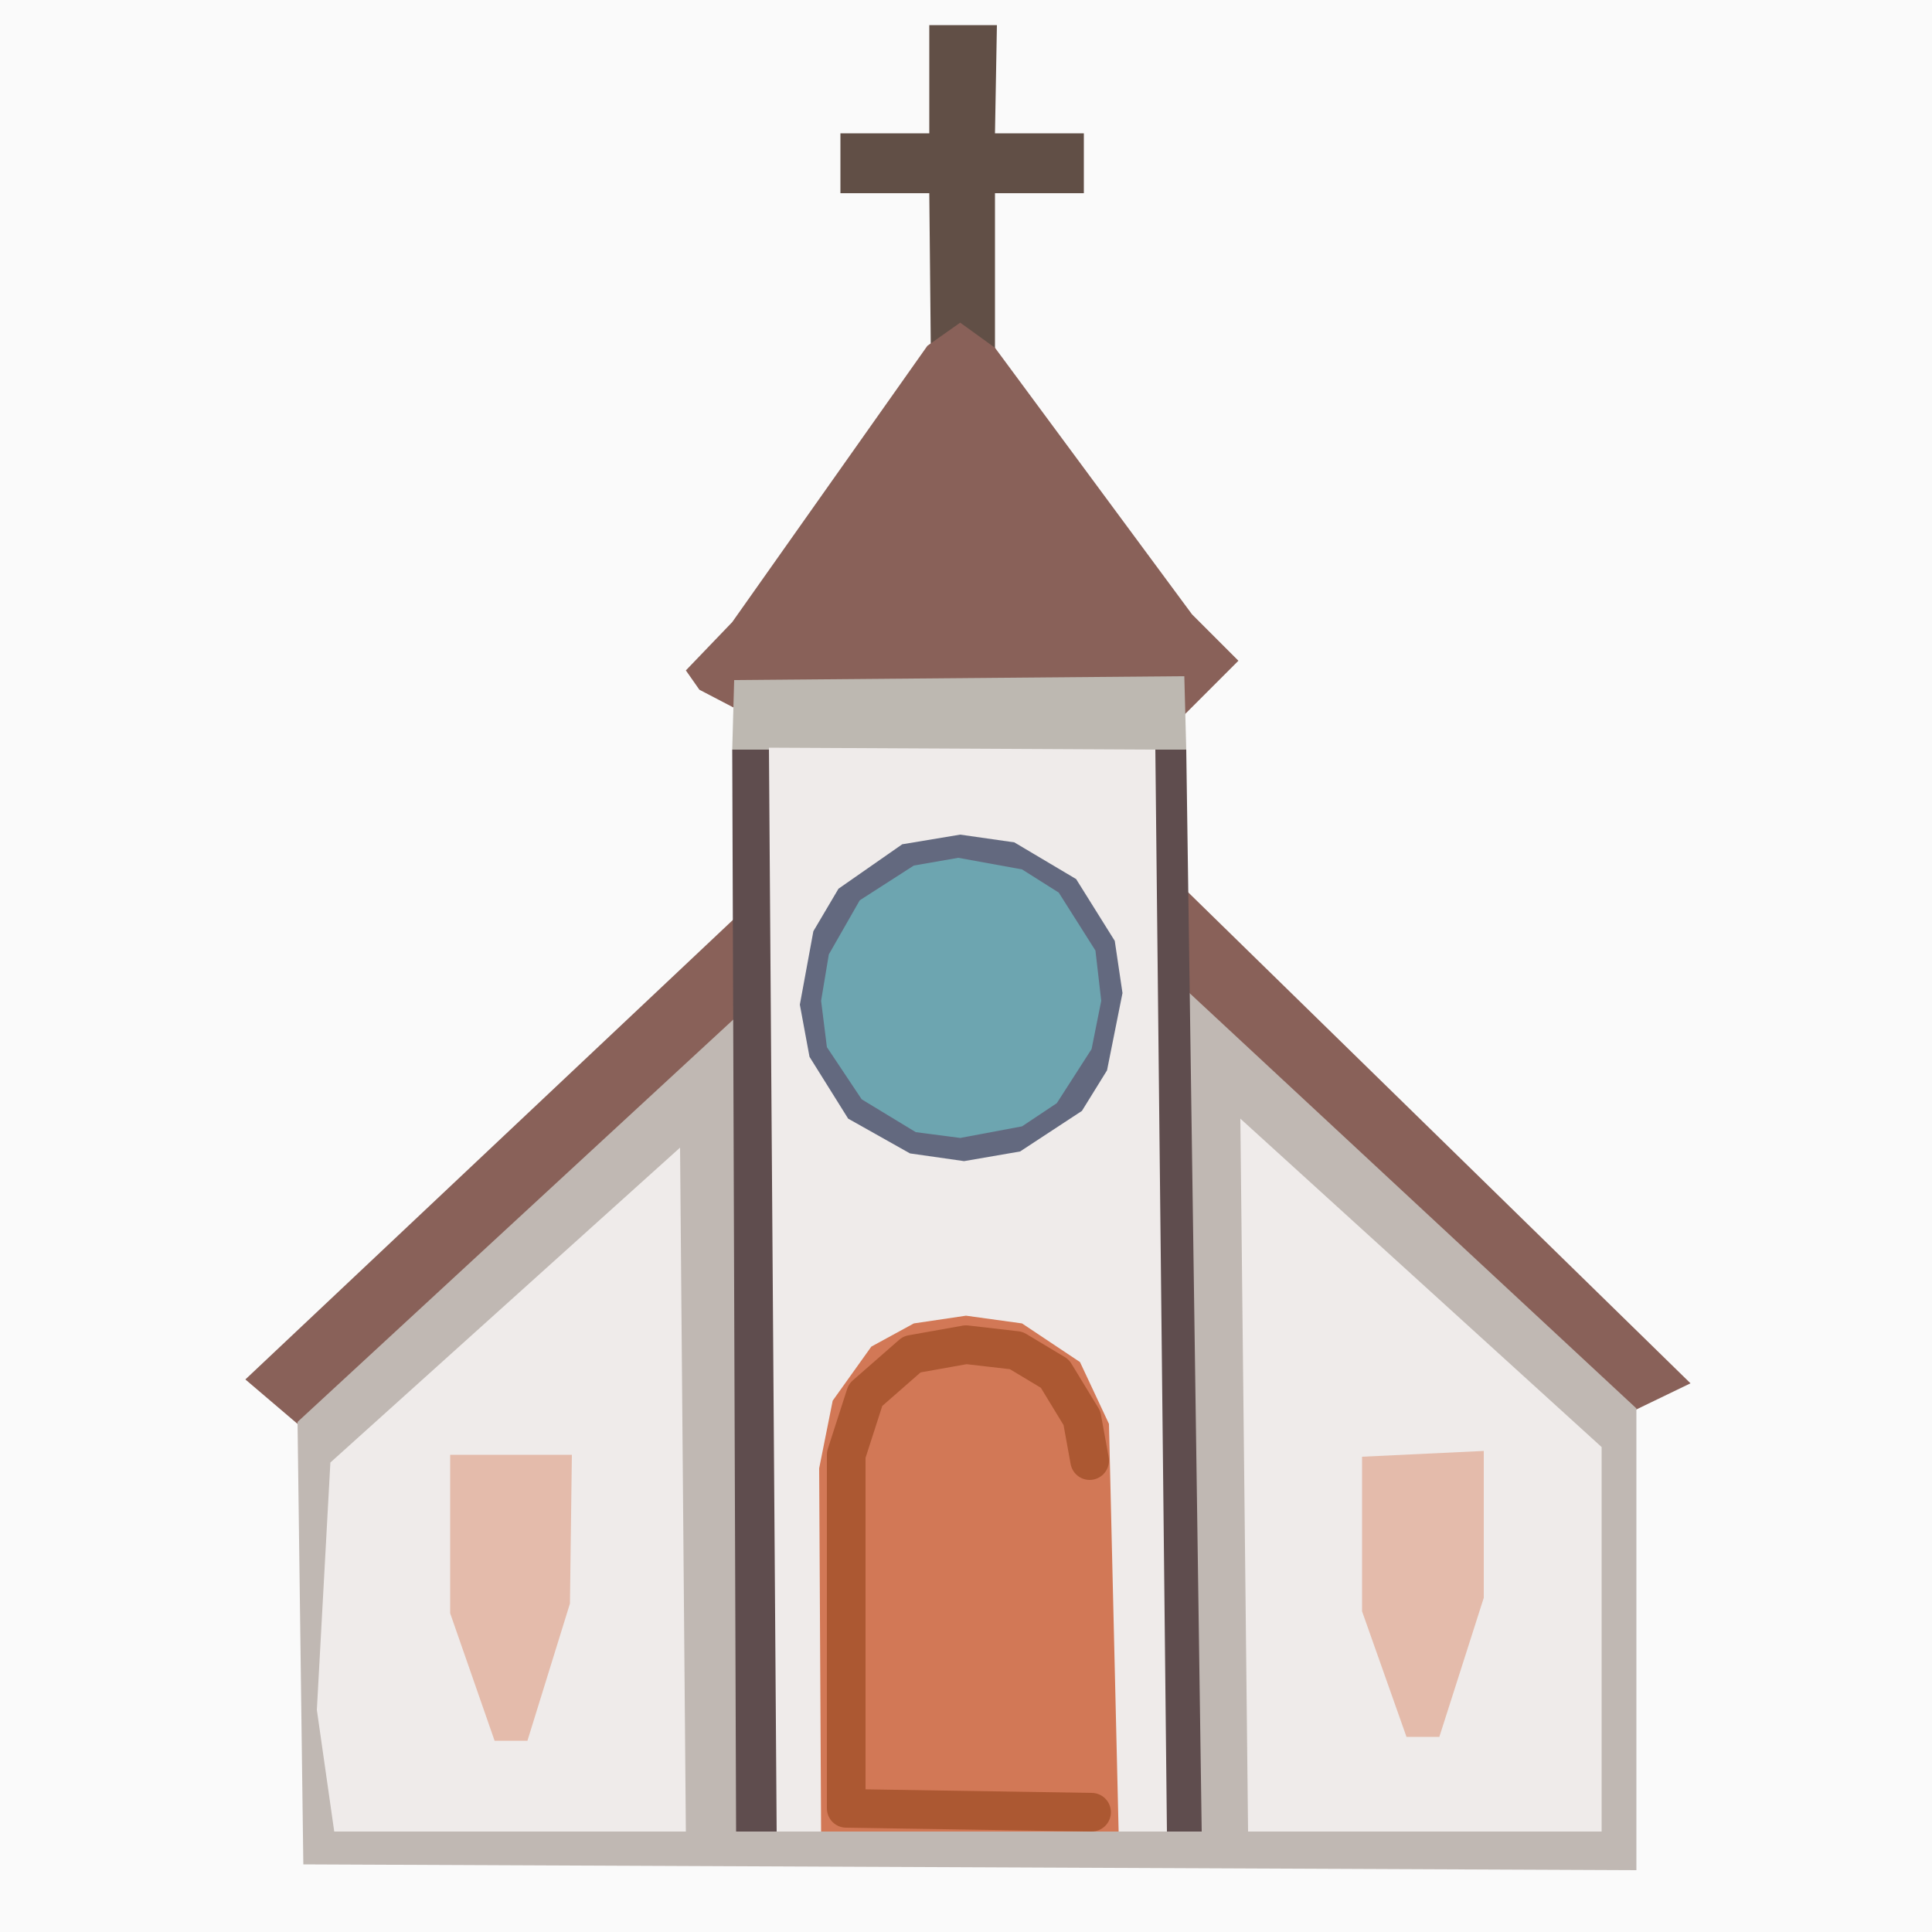
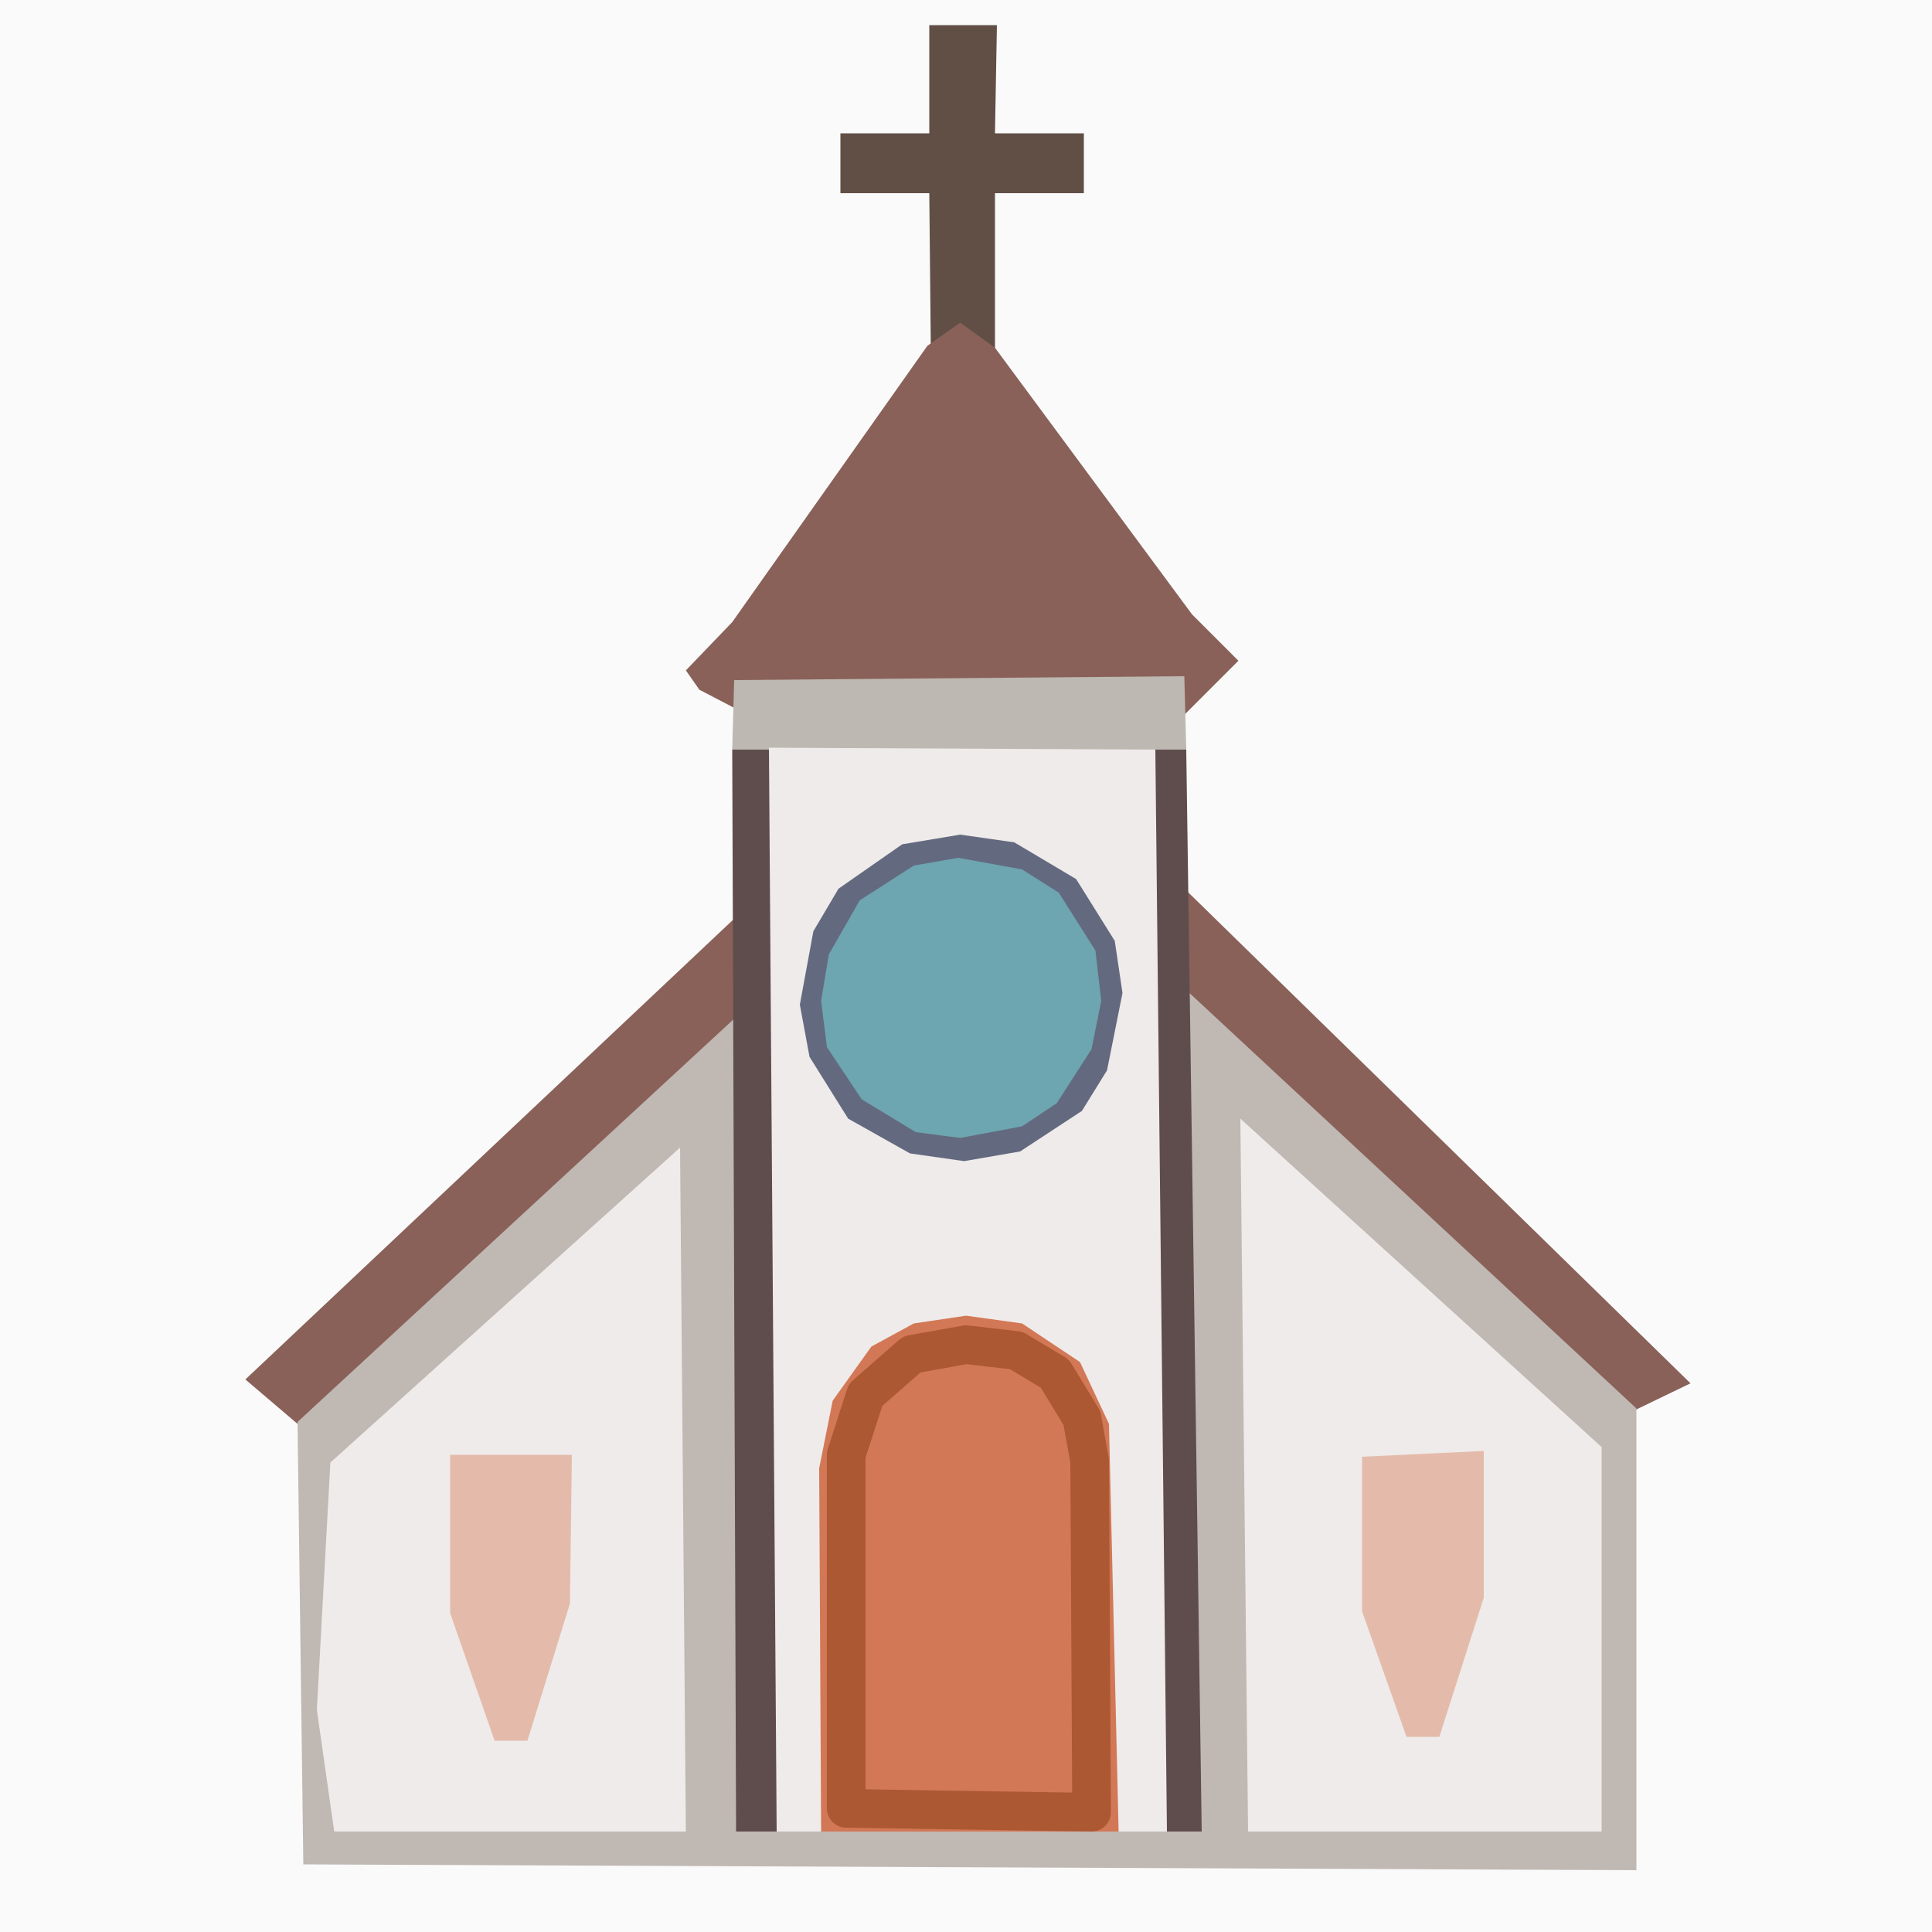
<svg xmlns="http://www.w3.org/2000/svg" viewBox="0 0 100 100" width="200" height="200">
  <rect width="100" height="100" fill="#fafafa" />
  <polygon points="56.1,6.9 51.5,6.9 51.6,1.3 48.1,1.3 48.1,6.9 43.5,6.9 43.5,10 48.1,10 48.2,20.3 51.5,18.9 51.5,10 56.1,10" fill="#614F46" />
  <polygon points="38.8,46.8 12.7,71.4 15.4,73.7 41.4,65.4" fill="#896159" />
  <polygon points="60.9,45.6 87.5,71.6 84.6,73 56.9,58.8" fill="#896159" />
  <polygon points="38.9,51.9 15.4,73.6 15.7,96.5 84.7,96.8 84.7,72.9 60.6,50.5" fill="#C0B8B3" />
  <polygon points="35.5,34.7 37.9,32.2 48,17.9 49.7,16.7 51.5,18 61.7,31.8 64.1,34.2 60.5,37.8 38.5,36.9 36.2,35.7" fill="#896159" />
  <polygon points="38,35.2 61.3,35 61.4,38.8 47.3,40.4 37.9,38.8" fill="#BDB8B1" />
  <polygon points="38.1,94.8 37.9,38.8 61.4,38.8 62.2,94.8" fill="#5F4D4E" />
  <polygon points="82.9,74.9 64.2,57.9 64.6,94.8 82.9,94.8" fill="#EFEBEA" />
  <polygon points="35.2,59.4 17.1,75.7 16.4,88.5 17.3,94.8 35.5,94.8" fill="#EFEBEA" />
  <polygon points="39.8,38.7 40.2,94.8 60.4,94.8 59.8,38.8" fill="#EFEBEA" />
  <polygon points="42.5,94.8 42.4,76 43.1,72.5 45.1,69.7 47.3,68.5 50,68.1 52.9,68.5 55.9,70.5 57.4,73.7 57.9,94.8" fill="#D27856" />
-   <polyline points="56.5,93.8 43.8,93.6 43.8,75.3 44.8,72.2 47.2,70.1 50,69.6 52.6,69.9 54.6,71.1 56,73.4 56.4,75.6" fill="none" stroke="#AC5832" stroke-width="2" stroke-linecap="round" stroke-linejoin="round" />
+   <polyline points="56.5,93.8 43.8,93.6 43.8,75.3 44.8,72.2 47.2,70.1 50,69.6 52.6,69.9 54.6,71.1 56,73.4 56.4,75.6 56.5,93.8" fill="none" stroke="#AC5832" stroke-width="2" stroke-linecap="round" stroke-linejoin="round" />
  <polygon points="23.3,75.3 23.3,83.5 25.6,90.1 27.3,90.1 29.5,83 29.6,75.3" fill="#E4BBAB" />
  <polygon points="70.5,75.4 70.5,83.4 72.8,89.9 74.5,89.9 76.8,82.7 76.8,75.1" fill="#E4BBAB" />
  <polygon points="49.7,43.2 46.7,43.7 43.4,46 42.1,48.2 41.4,52 41.9,54.7 43.9,57.9 47.1,59.7 49.9,60.1 52.8,59.6 56,57.5 57.3,55.4 58.1,51.4 57.7,48.7 55.7,45.5 52.5,43.6" fill="#63697F" />
  <polygon points="49.6,44.4 47.3,44.8 44.5,46.6 42.9,49.4 42.5,51.8 42.8,54.2 44.6,56.9 47.4,58.6 49.7,58.9 52.9,58.3 54.7,57.1 56.5,54.3 57,51.8 56.7,49.2 54.8,46.2 52.9,45" fill="#6DA5B0" />
</svg>
